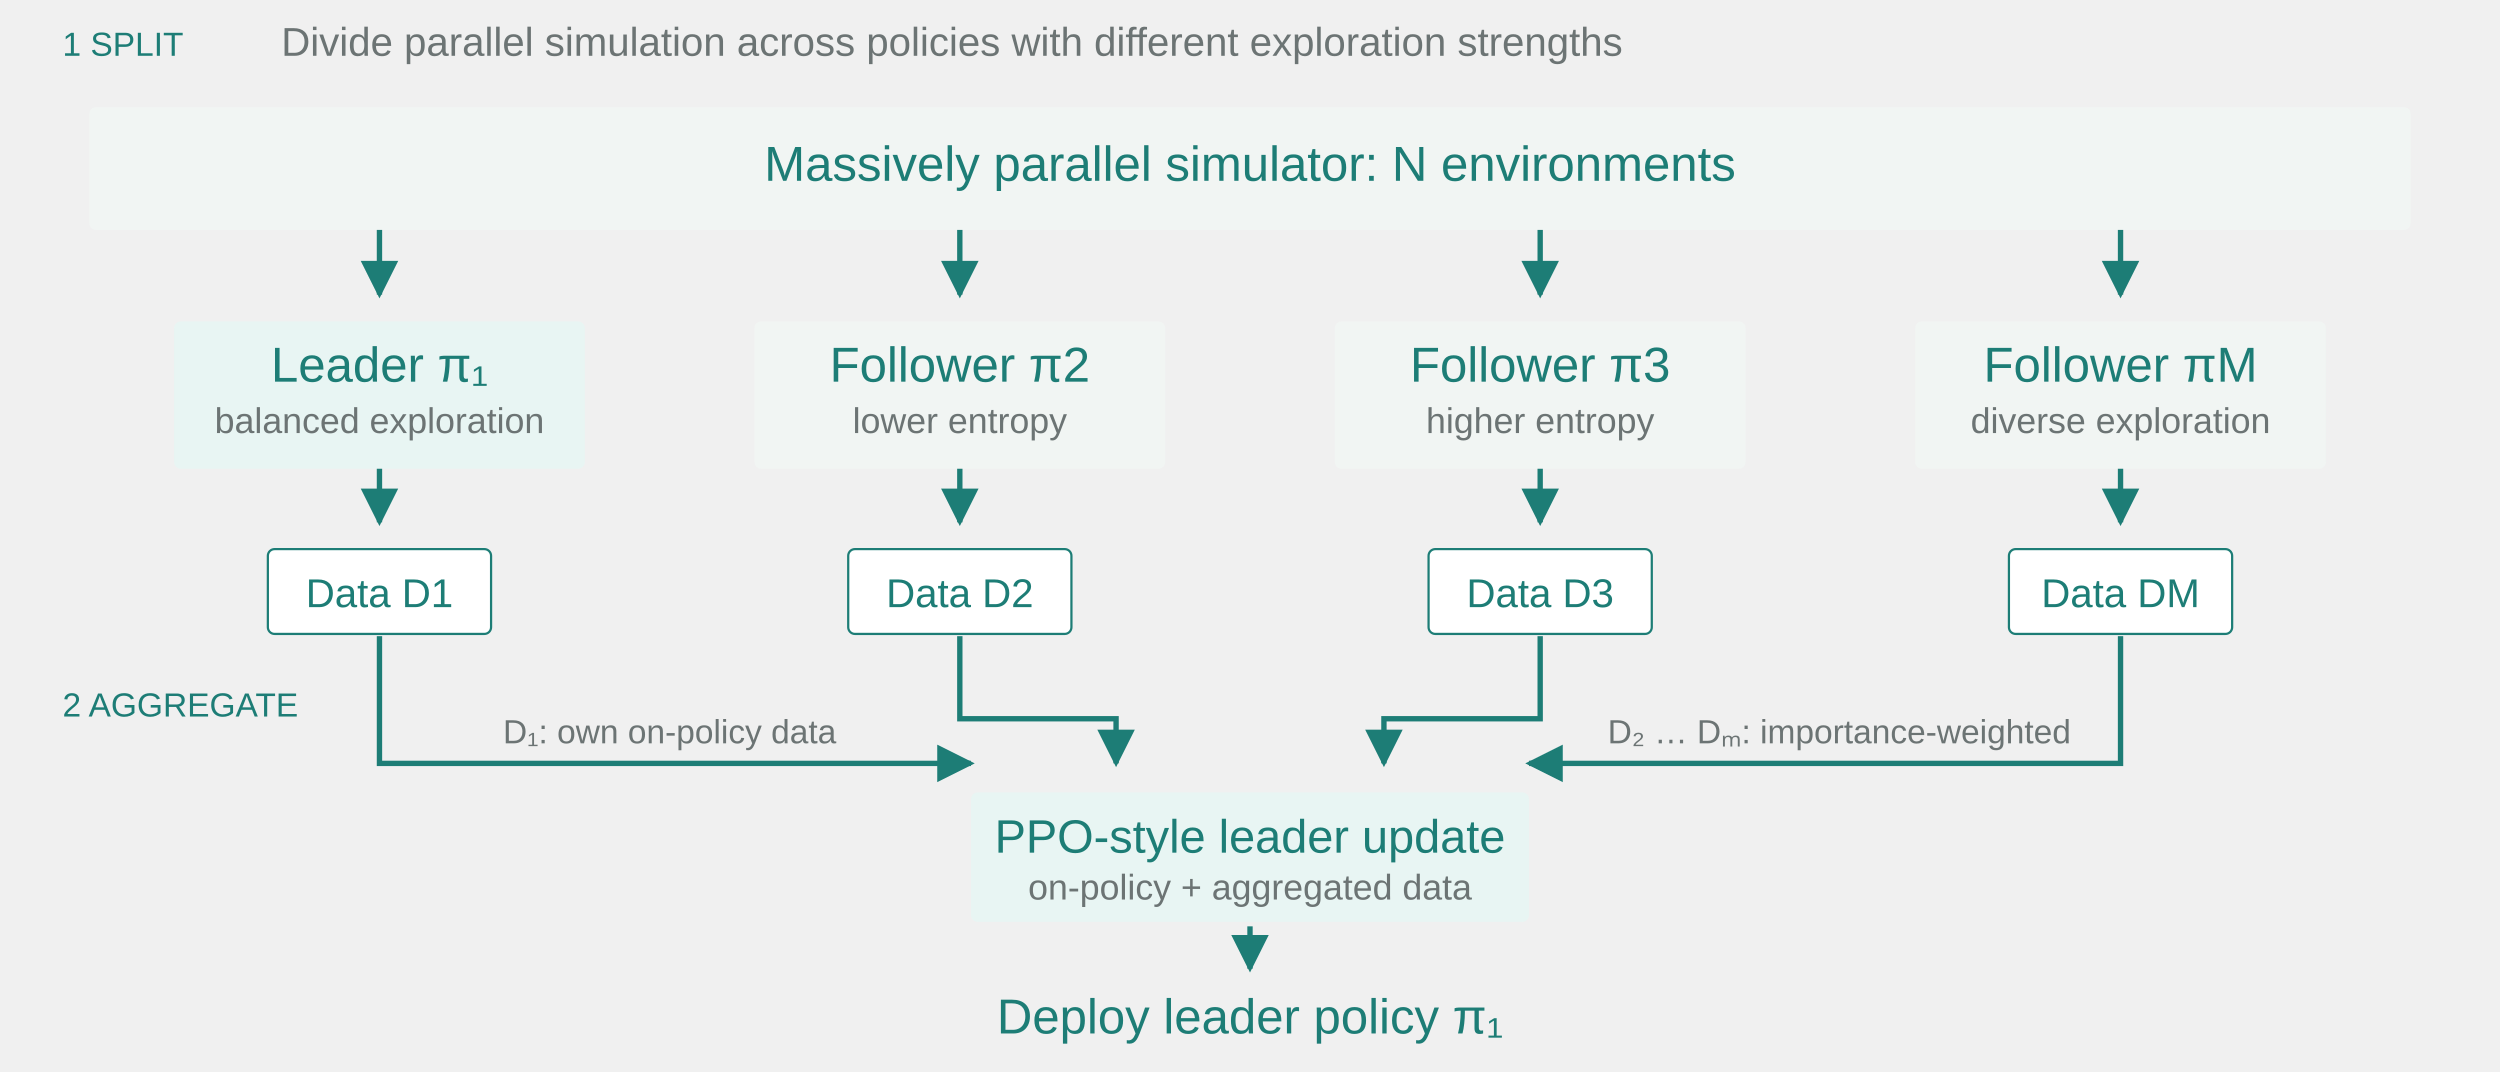
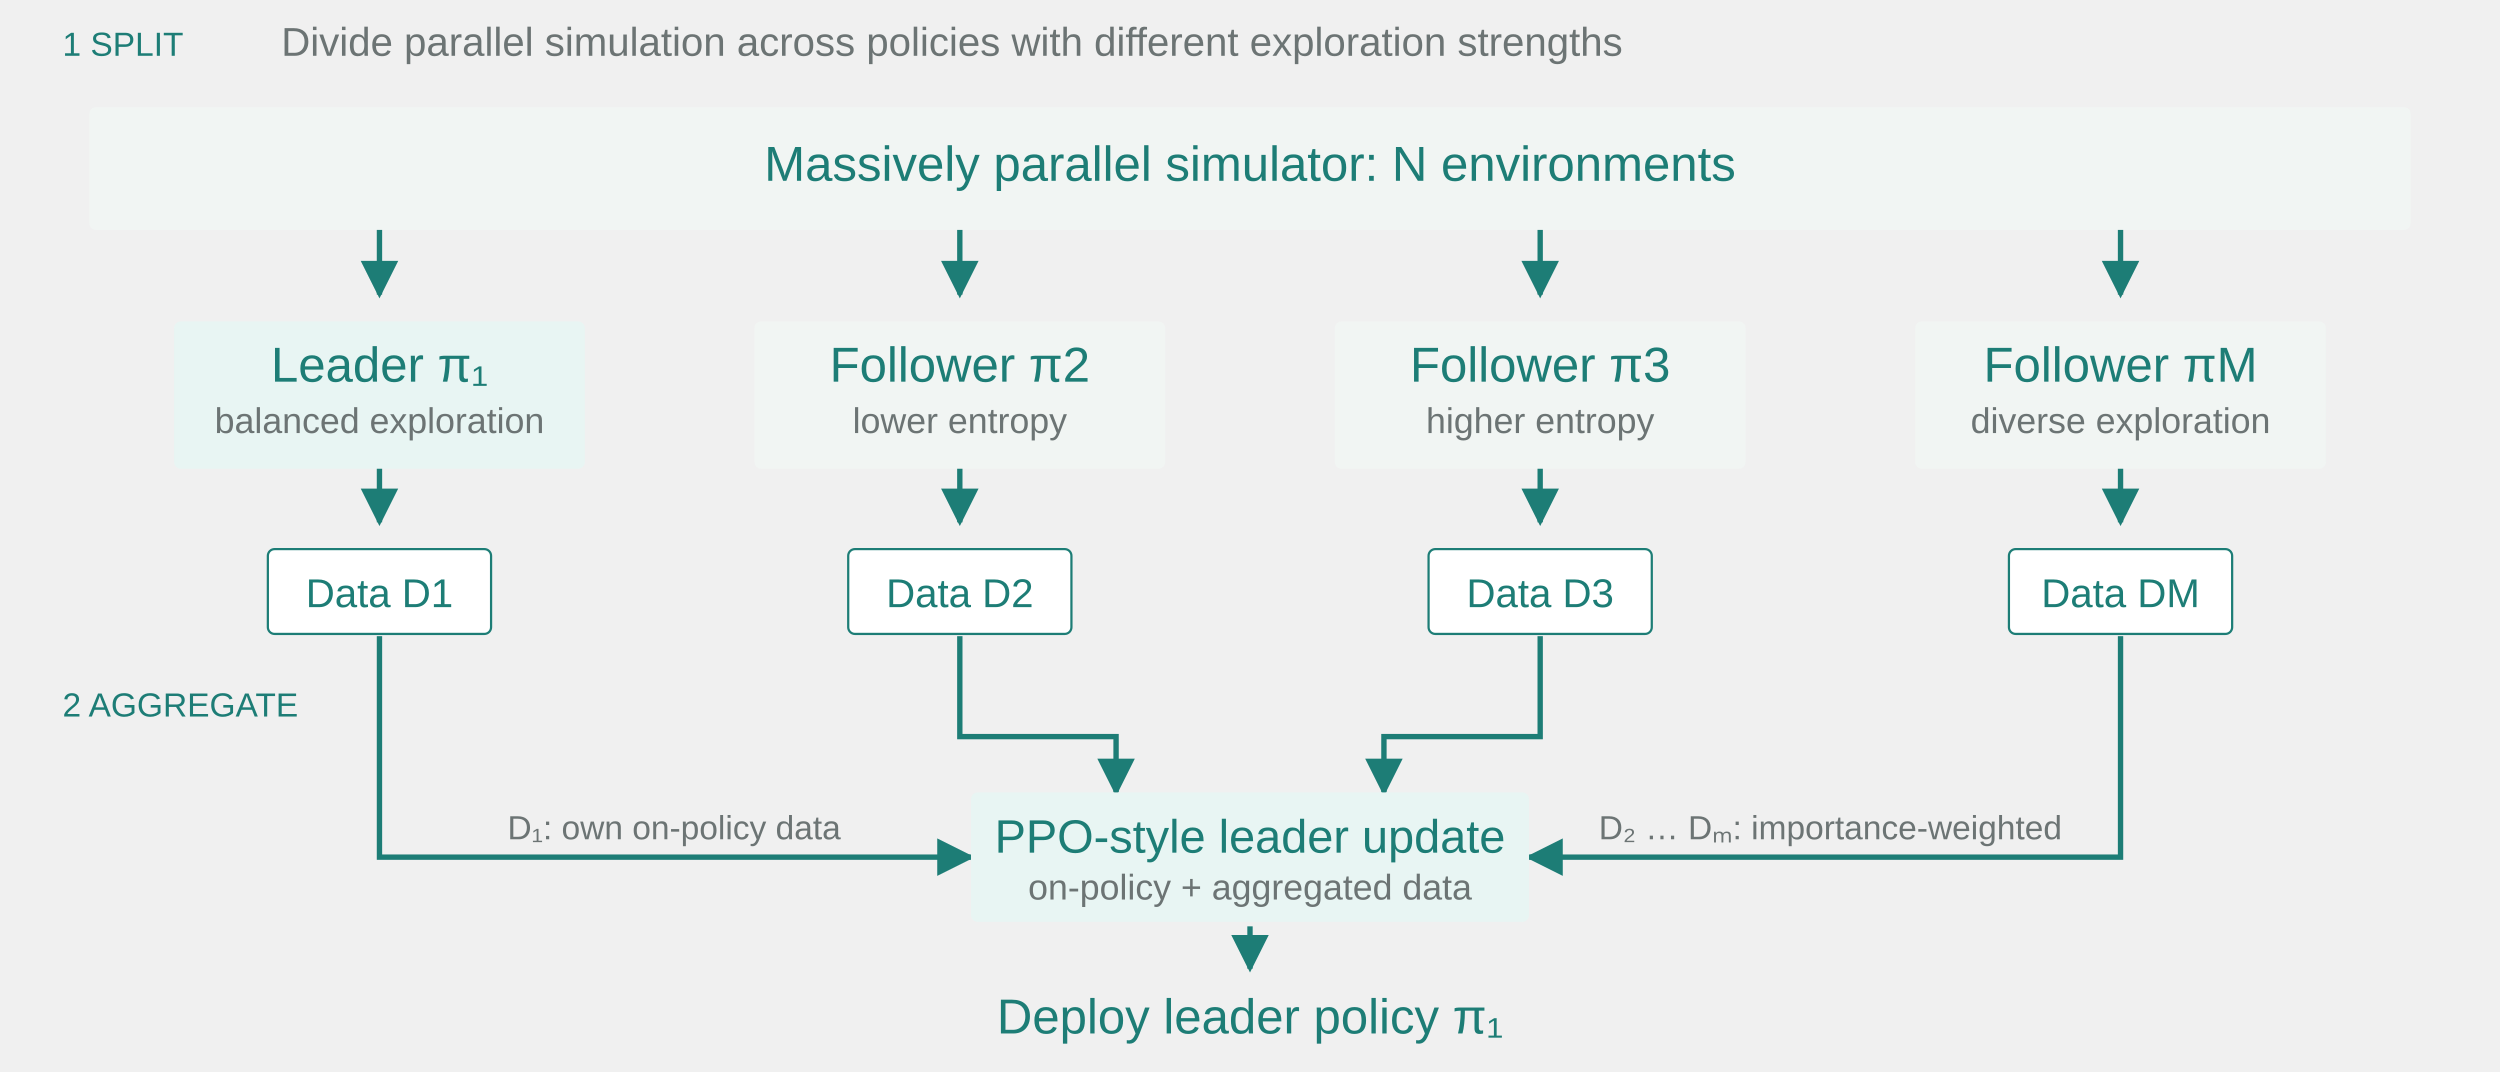
<svg xmlns="http://www.w3.org/2000/svg" class="visual" viewBox="0 0 1120 480" role="img">
  <style>text{font-family:Arial,Helvetica,sans-serif}</style>
  <defs>
    <marker id="arrow-12" viewBox="0 0 10 10" refX="9" refY="5" markerWidth="7" markerHeight="7" orient="auto-start-reverse">
      <path d="M0 0L10 5L0 10Z" fill="#1d7d76" />
    </marker>
  </defs>
  <g class="fragment" data-step="1">
    <text x="28" y="25" fill="#1d7d76" font-size="15" text-anchor="start">1  SPLIT</text>
    <text x="126" y="25" fill="#6c7474" font-size="18" text-anchor="start">Divide parallel simulation across policies with different exploration strengths</text>
    <rect x="40" y="48" width="1040" height="55" rx="3" fill="#f1f5f3" stroke="none" />
    <text x="560" y="81" fill="#1d7d76" font-size="22" text-anchor="middle">Massively parallel simulator: N environments</text>
    <path d="M170,103 L170,132" fill="none" stroke="#1d7d76" stroke-width="2.4" marker-end="url(#arrow-12)" />
    <rect x="78" y="144" width="184" height="66" rx="3" fill="#e8f5f3" stroke="none" />
    <text x="170" y="171" fill="#1d7d76" font-size="22" text-anchor="middle">Leader  π₁</text>
    <text x="170" y="194" fill="#6c7474" font-size="16" text-anchor="middle">balanced exploration</text>
    <path d="M170,210 L170,234" fill="none" stroke="#1d7d76" stroke-width="2.4" marker-end="url(#arrow-12)" />
    <rect x="120" y="246" width="100" height="38" rx="3" fill="#ffffff" stroke="#1d7d76" />
    <text x="170" y="272" fill="#1d7d76" font-size="18" text-anchor="middle">Data  D1</text>
    <path d="M430,103 L430,132" fill="none" stroke="#1d7d76" stroke-width="2.4" marker-end="url(#arrow-12)" />
    <rect x="338" y="144" width="184" height="66" rx="3" fill="#f1f5f3" stroke="none" />
    <text x="430" y="171" fill="#1d7d76" font-size="22" text-anchor="middle">Follower  π2</text>
    <text x="430" y="194" fill="#6c7474" font-size="16" text-anchor="middle">lower entropy</text>
    <path d="M430,210 L430,234" fill="none" stroke="#1d7d76" stroke-width="2.4" marker-end="url(#arrow-12)" />
    <rect x="380" y="246" width="100" height="38" rx="3" fill="#ffffff" stroke="#1d7d76" />
    <text x="430" y="272" fill="#1d7d76" font-size="18" text-anchor="middle">Data  D2</text>
    <path d="M690,103 L690,132" fill="none" stroke="#1d7d76" stroke-width="2.4" marker-end="url(#arrow-12)" />
    <rect x="598" y="144" width="184" height="66" rx="3" fill="#f1f5f3" stroke="none" />
    <text x="690" y="171" fill="#1d7d76" font-size="22" text-anchor="middle">Follower  π3</text>
    <text x="690" y="194" fill="#6c7474" font-size="16" text-anchor="middle">higher entropy</text>
    <path d="M690,210 L690,234" fill="none" stroke="#1d7d76" stroke-width="2.4" marker-end="url(#arrow-12)" />
    <rect x="640" y="246" width="100" height="38" rx="3" fill="#ffffff" stroke="#1d7d76" />
    <text x="690" y="272" fill="#1d7d76" font-size="18" text-anchor="middle">Data  D3</text>
    <path d="M950,103 L950,132" fill="none" stroke="#1d7d76" stroke-width="2.4" marker-end="url(#arrow-12)" />
    <rect x="858" y="144" width="184" height="66" rx="3" fill="#f1f5f3" stroke="none" />
    <text x="950" y="171" fill="#1d7d76" font-size="22" text-anchor="middle">Follower  πM</text>
    <text x="950" y="194" fill="#6c7474" font-size="16" text-anchor="middle">diverse exploration</text>
    <path d="M950,210 L950,234" fill="none" stroke="#1d7d76" stroke-width="2.4" marker-end="url(#arrow-12)" />
    <rect x="900" y="246" width="100" height="38" rx="3" fill="#ffffff" stroke="#1d7d76" />
    <text x="950" y="272" fill="#1d7d76" font-size="18" text-anchor="middle">Data  DM</text>
  </g>
  <g class="fragment" data-step="2">
    <text x="28" y="321" fill="#1d7d76" font-size="15" text-anchor="start">2  AGGREGATE</text>
-     <path d="M170 285V342H435" fill="none" stroke="#1d7d76" stroke-width="2.4" marker-end="url(#arrow-12)" />
-     <path d="M430 285V322H500V342" fill="none" stroke="#1d7d76" stroke-width="2.4" marker-end="url(#arrow-12)" />
-     <path d="M690 285V322H620V342" fill="none" stroke="#1d7d76" stroke-width="2.4" marker-end="url(#arrow-12)" />
-     <path d="M950 285V342H685" fill="none" stroke="#1d7d76" stroke-width="2.4" marker-end="url(#arrow-12)" />
-     <text x="300" y="333" fill="#6c7474" font-size="15" text-anchor="middle">D₁: own on-policy data</text>
-     <text x="824" y="333" fill="#6c7474" font-size="15" text-anchor="middle">D₂ … Dₘ: importance-weighted</text>
+     <path d="M170 285V384H435" fill="none" stroke="#1d7d76" stroke-width="2.4" marker-end="url(#arrow-12)" />
+     <path d="M430 285V330H500V355" fill="none" stroke="#1d7d76" stroke-width="2.4" marker-end="url(#arrow-12)" />
+     <path d="M690 285V330H620V355" fill="none" stroke="#1d7d76" stroke-width="2.4" marker-end="url(#arrow-12)" />
+     <path d="M950 285V384H685" fill="none" stroke="#1d7d76" stroke-width="2.4" marker-end="url(#arrow-12)" />
+     <text x="302" y="376" fill="#6c7474" font-size="15" text-anchor="middle">D₁: own on-policy data</text>
+     <text x="820" y="376" fill="#6c7474" font-size="15" text-anchor="middle">D₂ … Dₘ: importance-weighted</text>
    <rect x="435" y="355" width="250" height="58" rx="3" fill="#e8f5f3" stroke="none" />
    <text x="560" y="382" fill="#1d7d76" font-size="21" text-anchor="middle">PPO-style leader update</text>
    <text x="560" y="403" fill="#6c7474" font-size="16" text-anchor="middle">on-policy + aggregated data</text>
    <path d="M560,415 L560,434" fill="none" stroke="#1d7d76" stroke-width="2.4" marker-end="url(#arrow-12)" />
    <text x="560" y="463" fill="#1d7d76" font-size="22" text-anchor="middle">Deploy leader policy  π₁</text>
  </g>
</svg>
